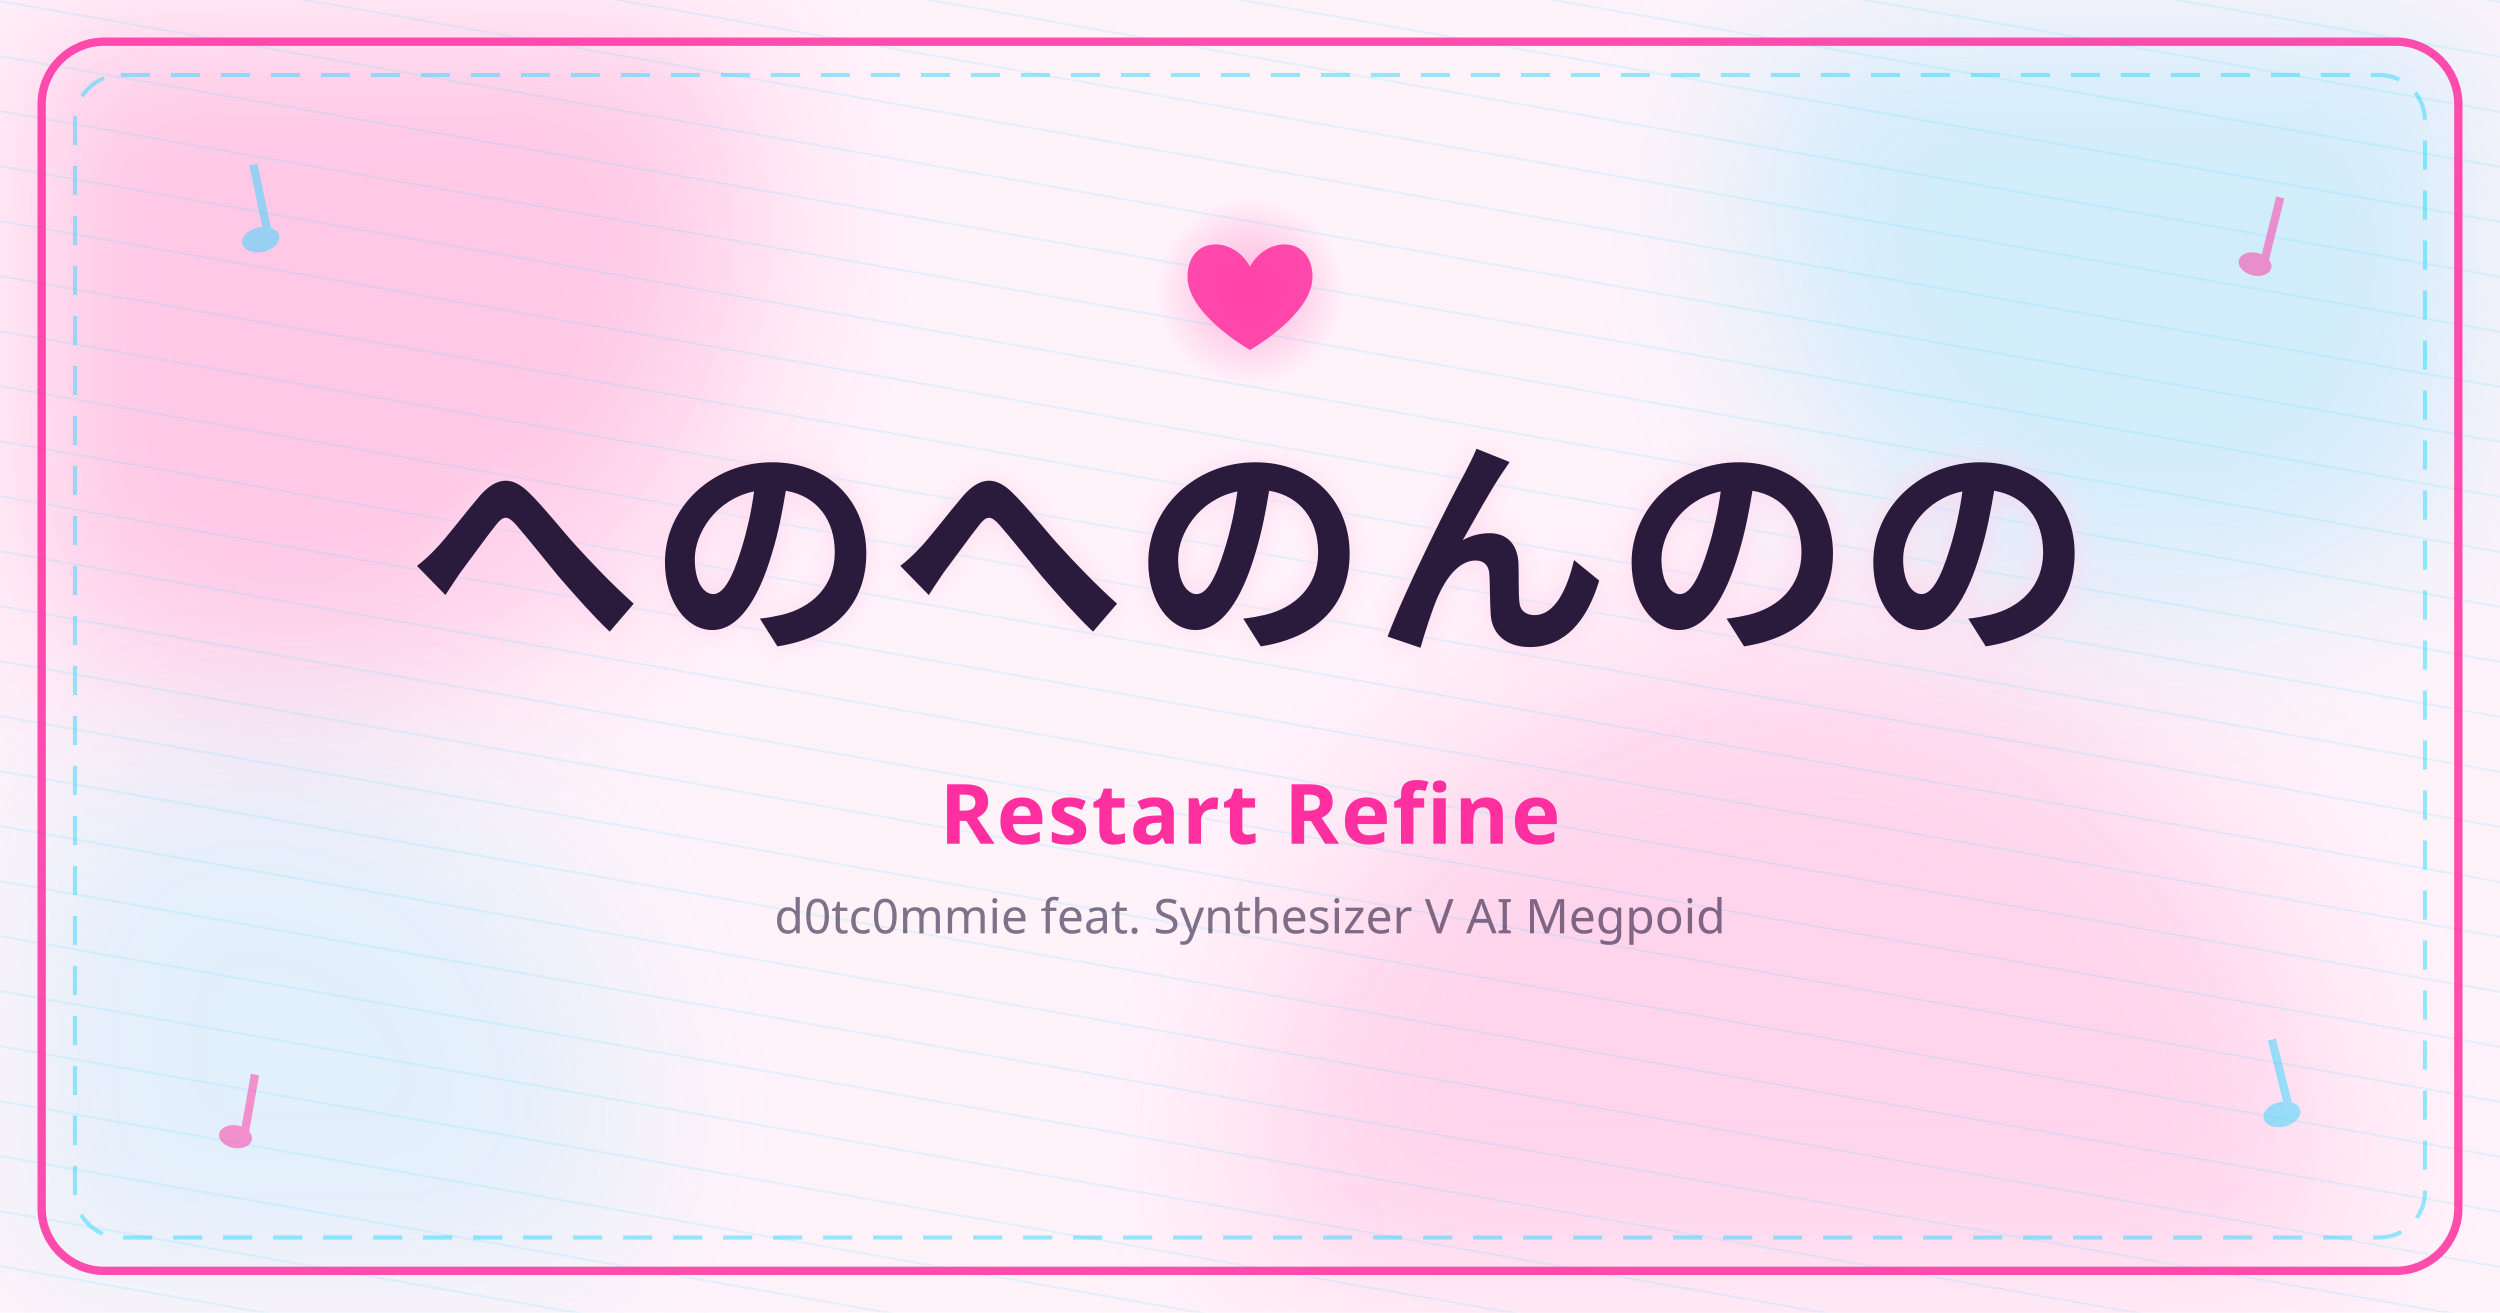
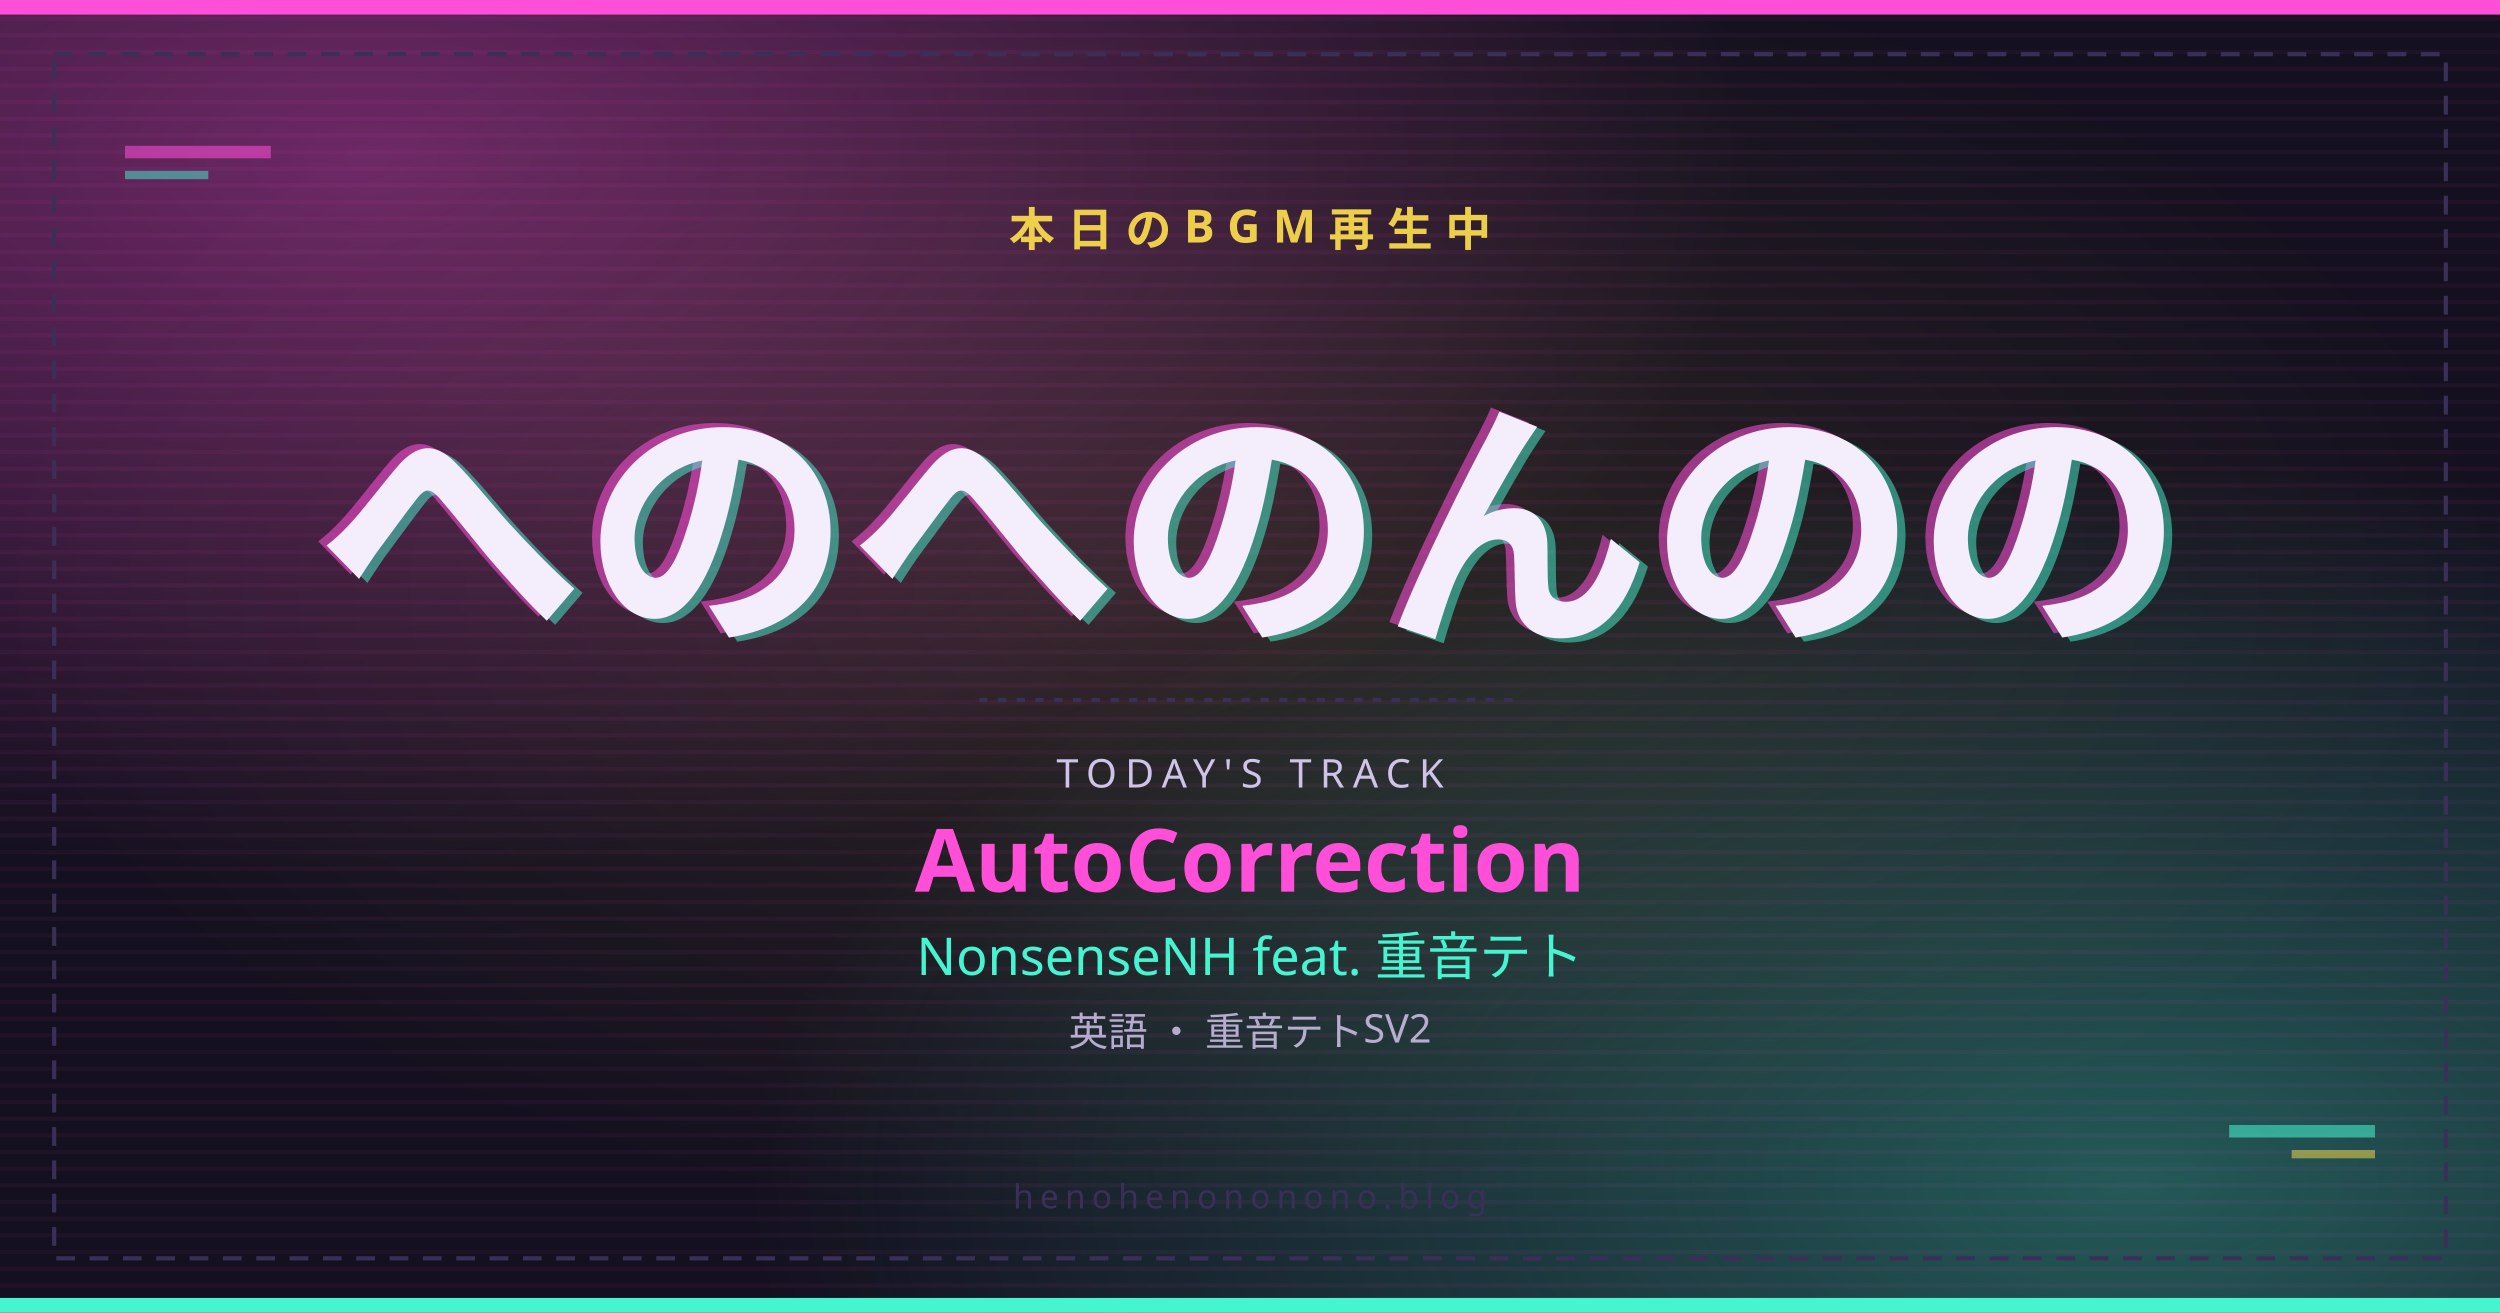
<svg xmlns="http://www.w3.org/2000/svg" width="1200" height="630" viewBox="0 0 1200 630">
  <defs>
-     <radialGradient id="glowPink1" cx="50%" cy="50%" r="50%">
-       <stop offset="0%" stop-color="#ff2fa0" stop-opacity="0.35" />
-       <stop offset="100%" stop-color="#ff2fa0" stop-opacity="0" />
+     <radialGradient id="pinkGlow" cx="15%" cy="12%" r="55%">
+       <stop offset="0%" stop-color="#ff4fd8" stop-opacity="0.38" />
+       <stop offset="100%" stop-color="#ff4fd8" stop-opacity="0" />
    </radialGradient>
-     <radialGradient id="glowCyan1" cx="50%" cy="50%" r="50%">
-       <stop offset="0%" stop-color="#2fd8ff" stop-opacity="0.35" />
-       <stop offset="100%" stop-color="#2fd8ff" stop-opacity="0" />
+     <radialGradient id="tealGlow" cx="85%" cy="90%" r="55%">
+       <stop offset="0%" stop-color="#45f5d0" stop-opacity="0.32" />
+       <stop offset="100%" stop-color="#45f5d0" stop-opacity="0" />
    </radialGradient>
-     <linearGradient id="dividerGrad" x1="0%" y1="0%" x2="100%" y2="0%">
-       <stop offset="0%" stop-color="#ff2fa0" />
-       <stop offset="50%" stop-color="#2fd8ff" />
-       <stop offset="100%" stop-color="#ff2fa0" />
-     </linearGradient>
-     <filter id="blurGlow" x="-60%" y="-60%" width="220%" height="220%">
-       <feGaussianBlur stdDeviation="45" />
-     </filter>
-     <filter id="softGlow" x="-30%" y="-30%" width="160%" height="160%">
-       <feGaussianBlur stdDeviation="7" />
-     </filter>
-     <pattern id="scan" width="26" height="26" patternUnits="userSpaceOnUse" patternTransform="rotate(100)">
-       <line x1="0" y1="0" x2="0" y2="26" stroke="#2fd8ff" stroke-width="2" opacity="0.13" />
+     <radialGradient id="yellowGlow" cx="50%" cy="45%" r="50%">
+       <stop offset="0%" stop-color="#ffe14d" stop-opacity="0.10" />
+       <stop offset="100%" stop-color="#ffe14d" stop-opacity="0" />
+     </radialGradient>
+     <pattern id="scan" width="8" height="8" patternUnits="userSpaceOnUse" patternTransform="rotate(90)">
+       <rect x="0" y="0" width="8" height="8" fill="none" />
+       <rect x="0" y="0" width="2" height="8" fill="#ff4fd8" opacity="0.05" />
    </pattern>
  </defs>
-   <rect x="0" y="0" width="1200" height="630" fill="#fff3fa" />
-   <circle cx="140" cy="110" r="220" fill="#ff2fa0" opacity="0.22" filter="url(#blurGlow)" />
-   <circle cx="1040" cy="90" r="200" fill="#2fd8ff" opacity="0.22" filter="url(#blurGlow)" />
-   <circle cx="860" cy="570" r="260" fill="#ff2fa0" opacity="0.16" filter="url(#blurGlow)" />
-   <circle cx="120" cy="540" r="180" fill="#2fd8ff" opacity="0.14" filter="url(#blurGlow)" />
+   <rect x="0" y="0" width="1200" height="630" fill="#14101f" />
+   <rect x="0" y="0" width="1200" height="630" fill="url(#pinkGlow)" />
+   <rect x="0" y="0" width="1200" height="630" fill="url(#tealGlow)" />
+   <rect x="0" y="0" width="1200" height="630" fill="url(#yellowGlow)" />
  <rect x="0" y="0" width="1200" height="630" fill="url(#scan)" />
-   <rect x="20" y="20" width="1160" height="590" rx="30" fill="none" stroke="#ff2fa0" stroke-width="4" opacity="0.85" />
-   <rect x="36" y="36" width="1128" height="558" rx="22" fill="none" stroke="#2fd8ff" stroke-width="2" stroke-dasharray="14 10" opacity="0.5" />
-   <g opacity="0.5">
-     <g transform="translate(120,110) rotate(-12)">
-       <rect x="6" y="-30" width="4" height="34" fill="#2fd8ff" />
-       <ellipse cx="4" cy="6" rx="9" ry="6" fill="#2fd8ff" />
-     </g>
-     <g transform="translate(1080,120) rotate(14)">
-       <rect x="6" y="-28" width="4" height="32" fill="#ff2fa0" />
-       <ellipse cx="4" cy="6" rx="8" ry="5.5" fill="#ff2fa0" />
-     </g>
-     <g transform="translate(110,540) rotate(10)">
-       <rect x="6" y="-26" width="4" height="30" fill="#ff2fa0" />
-       <ellipse cx="4" cy="5" rx="8" ry="5.5" fill="#ff2fa0" />
-     </g>
-     <g transform="translate(1090,530) rotate(-14)">
-       <rect x="6" y="-30" width="4" height="34" fill="#2fd8ff" />
-       <ellipse cx="4" cy="6" rx="9" ry="6" fill="#2fd8ff" />
-     </g>
-   </g>
-   <path d="M600,128 C592,113 570,113 570,133 C570,151 600,168 600,168 C600,168 630,151 630,133 C630,113 608,113 600,128 Z" fill="#ff2fa0" opacity="0.85" />
-   <circle cx="600" cy="140" r="46" fill="url(#glowPink1)" />
-   <text x="600" y="305" text-anchor="middle" font-family="sans-serif" font-weight="700" font-size="112" letter-spacing="4" fill="#ffd6ef" opacity="0.9" filter="url(#softGlow)">へのへのんのの</text>
-   <text x="600" y="305" text-anchor="middle" font-family="sans-serif" font-weight="700" font-size="112" letter-spacing="4" fill="#2a1b3d">へのへのんのの</text>
-   <line x1="450" y1="345" x2="750" y2="345" stroke="url(#dividerGrad)" stroke-width="4" stroke-dasharray="10 8" />
-   <text x="600" y="405" text-anchor="middle" font-family="sans-serif" font-weight="600" font-size="40" letter-spacing="1" fill="#ff2fa0">Restart Refine</text>
-   <text x="600" y="448" text-anchor="middle" font-family="sans-serif" font-weight="400" font-size="23" fill="#2a1b3d" opacity="0.6">d0tc0mmie feat. Synthesizer V AI Megpoid</text>
+   <rect x="0" y="0" width="1200" height="7" fill="#ff4fd8" />
+   <rect x="0" y="623" width="1200" height="7" fill="#45f5d0" />
+   <rect x="26" y="26" width="1148" height="578" fill="none" stroke="#3a2f57" stroke-width="2" stroke-dasharray="9 7" />
+   <rect x="60" y="70" width="70" height="6" fill="#ff4fd8" opacity="0.55" />
+   <rect x="60" y="82" width="40" height="4" fill="#45f5d0" opacity="0.5" />
+   <rect x="1070" y="540" width="70" height="6" fill="#45f5d0" opacity="0.55" />
+   <rect x="1100" y="552" width="40" height="4" fill="#ffe14d" opacity="0.5" />
+   <text x="600" y="118" font-family="sans-serif" font-size="22" font-weight="700" fill="#ffe14d" text-anchor="middle" letter-spacing="6" opacity="0.9">本日のBGM再生中</text>
+   <text x="596" y="298" font-family="sans-serif" font-size="128" font-weight="900" fill="#ff4fd8" text-anchor="middle" opacity="0.55">へのへのんのの</text>
+   <text x="604" y="302" font-family="sans-serif" font-size="128" font-weight="900" fill="#45f5d0" text-anchor="middle" opacity="0.5">へのへのんのの</text>
+   <text x="600" y="300" font-family="sans-serif" font-size="128" font-weight="900" fill="#f4eefc" text-anchor="middle">へのへのんのの</text>
+   <line x1="470" y1="336" x2="730" y2="336" stroke="#3a2f57" stroke-width="2" stroke-dasharray="4 5" />
+   <text x="600" y="378" font-family="sans-serif" font-size="19" fill="#cfc3e8" text-anchor="middle" letter-spacing="4">TODAY'S TRACK</text>
+   <text x="600" y="428" font-family="sans-serif" font-size="42" font-weight="700" fill="#ff4fd8" text-anchor="middle">AutoCorrection</text>
+   <text x="600" y="468" font-family="sans-serif" font-size="25" fill="#45f5d0" text-anchor="middle">NonsenseNH feat. 重音テト</text>
+   <text x="600" y="502" font-family="sans-serif" font-size="19" fill="#cfc3e8" text-anchor="middle" opacity="0.85">英語 ・ 重音テトSV2</text>
+   <text x="600" y="580" font-family="sans-serif" font-size="16" fill="#3a2f57" text-anchor="middle" letter-spacing="3">henohenononono.blog</text>
</svg>
